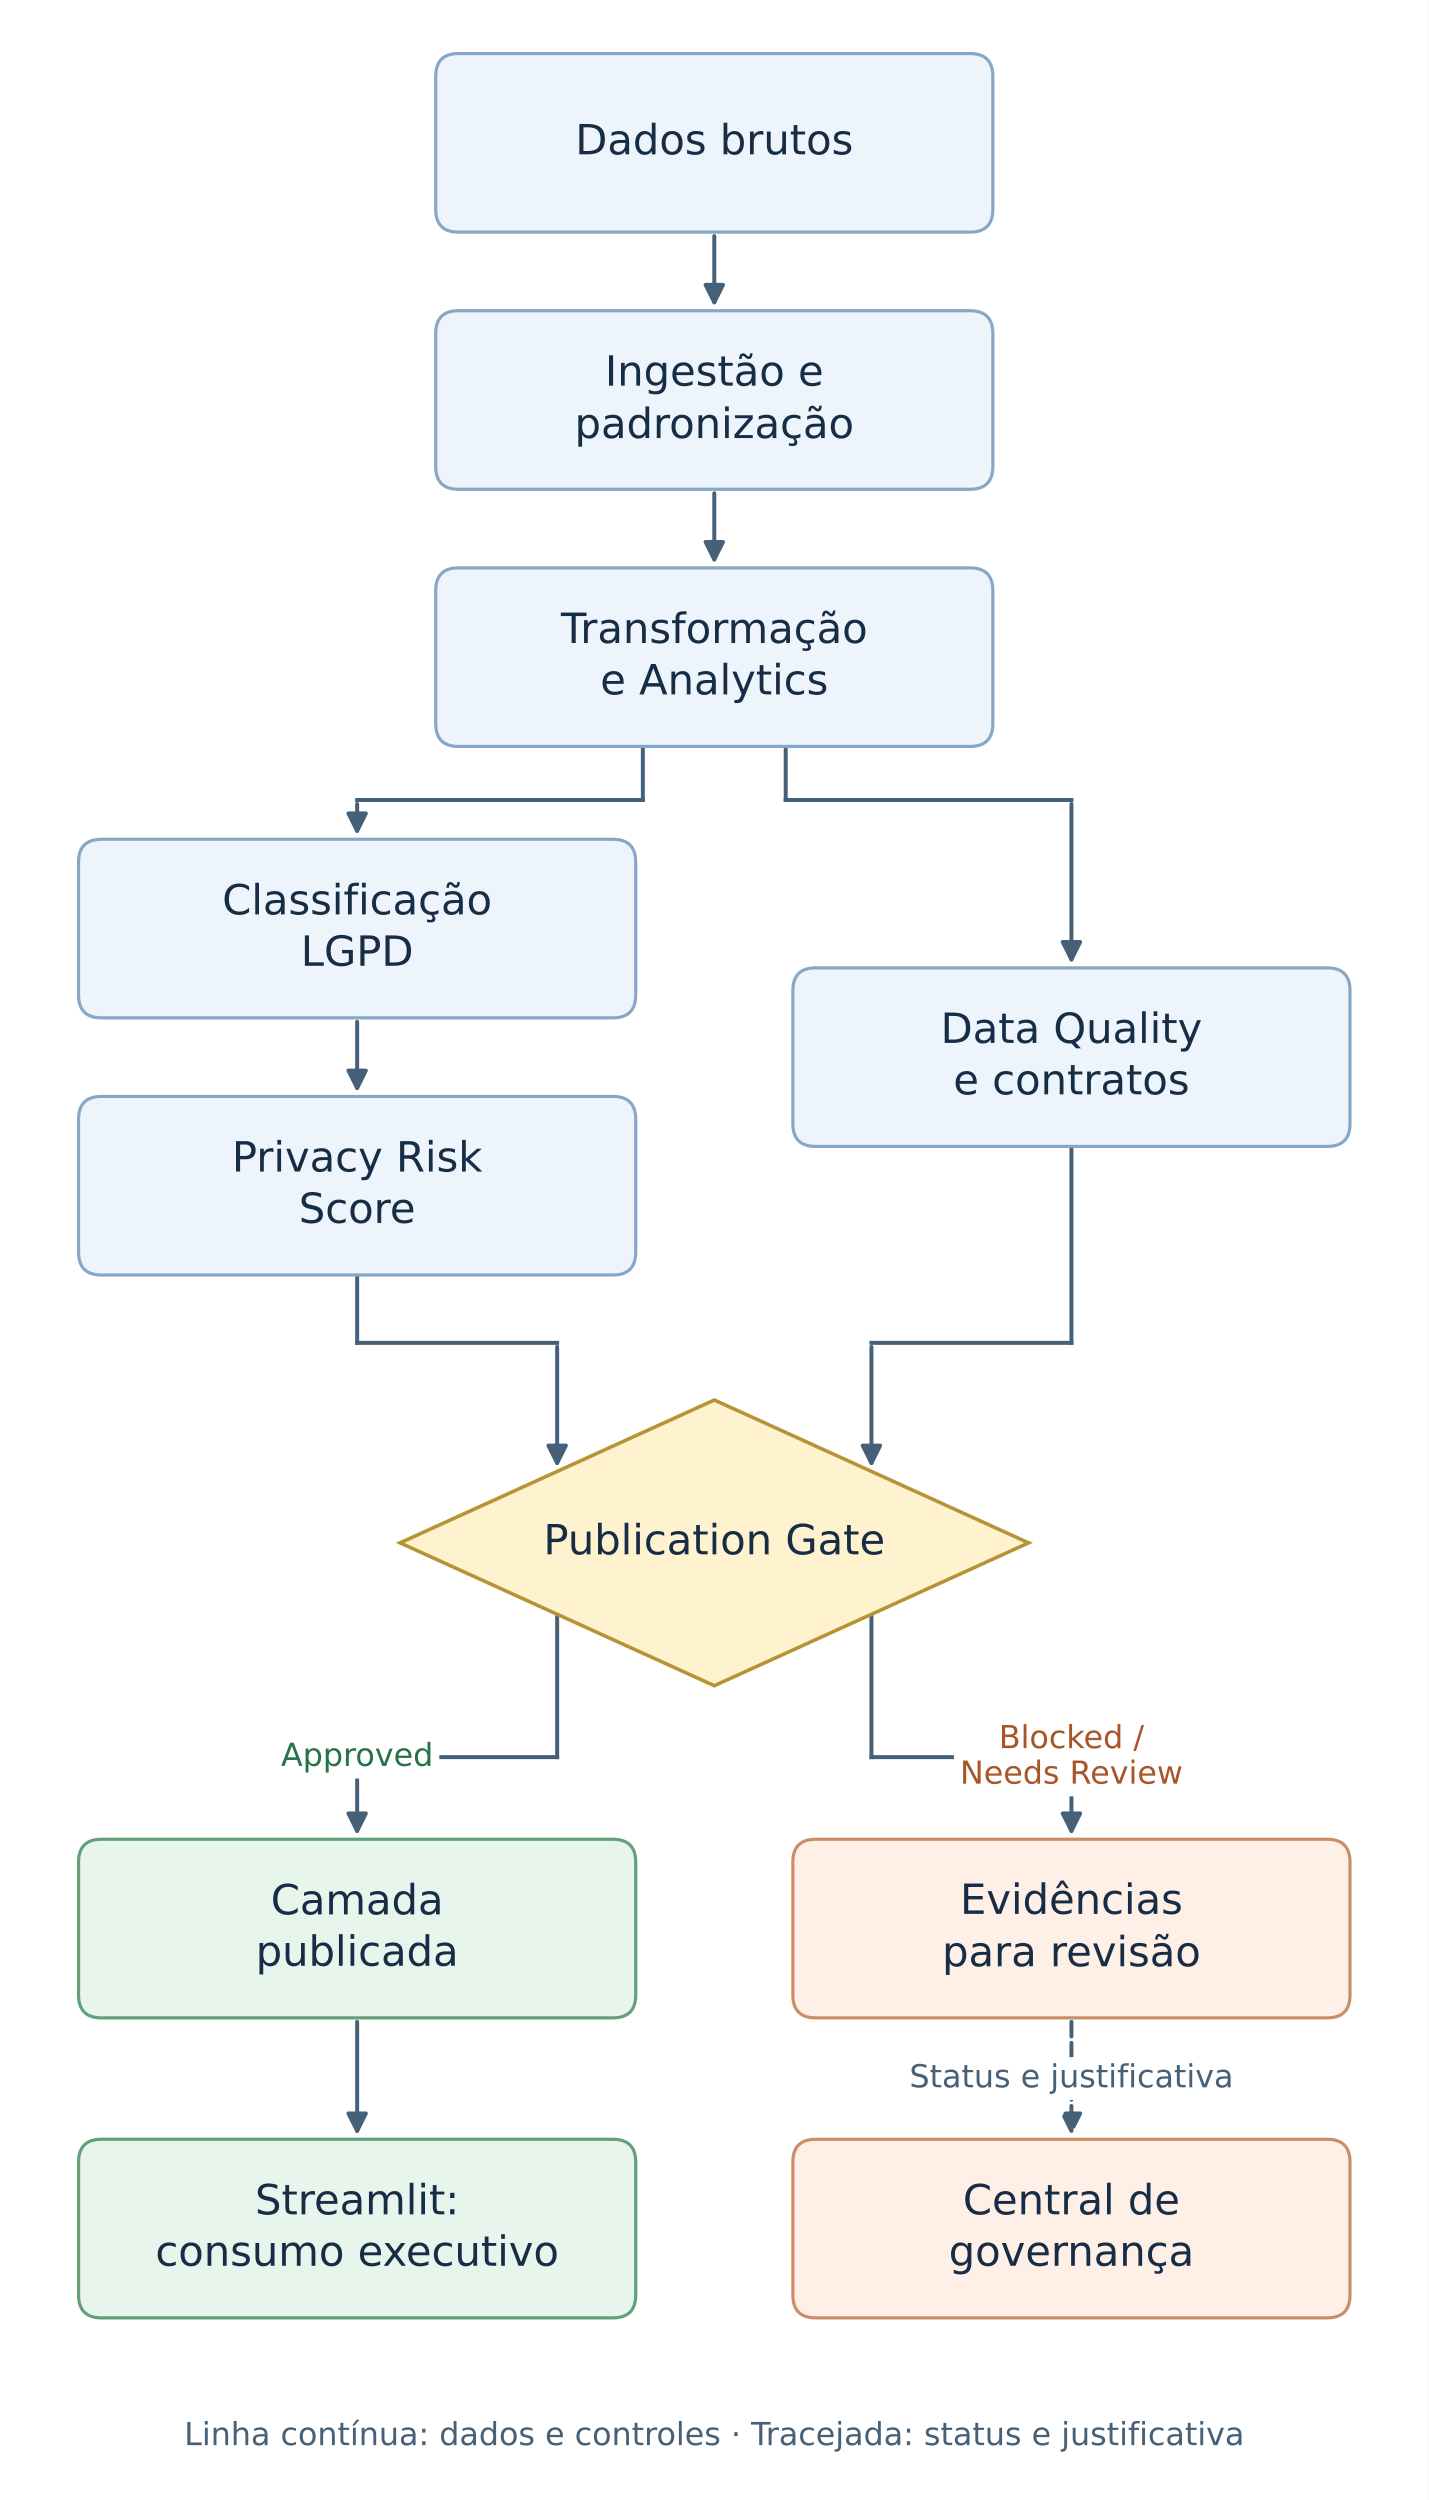
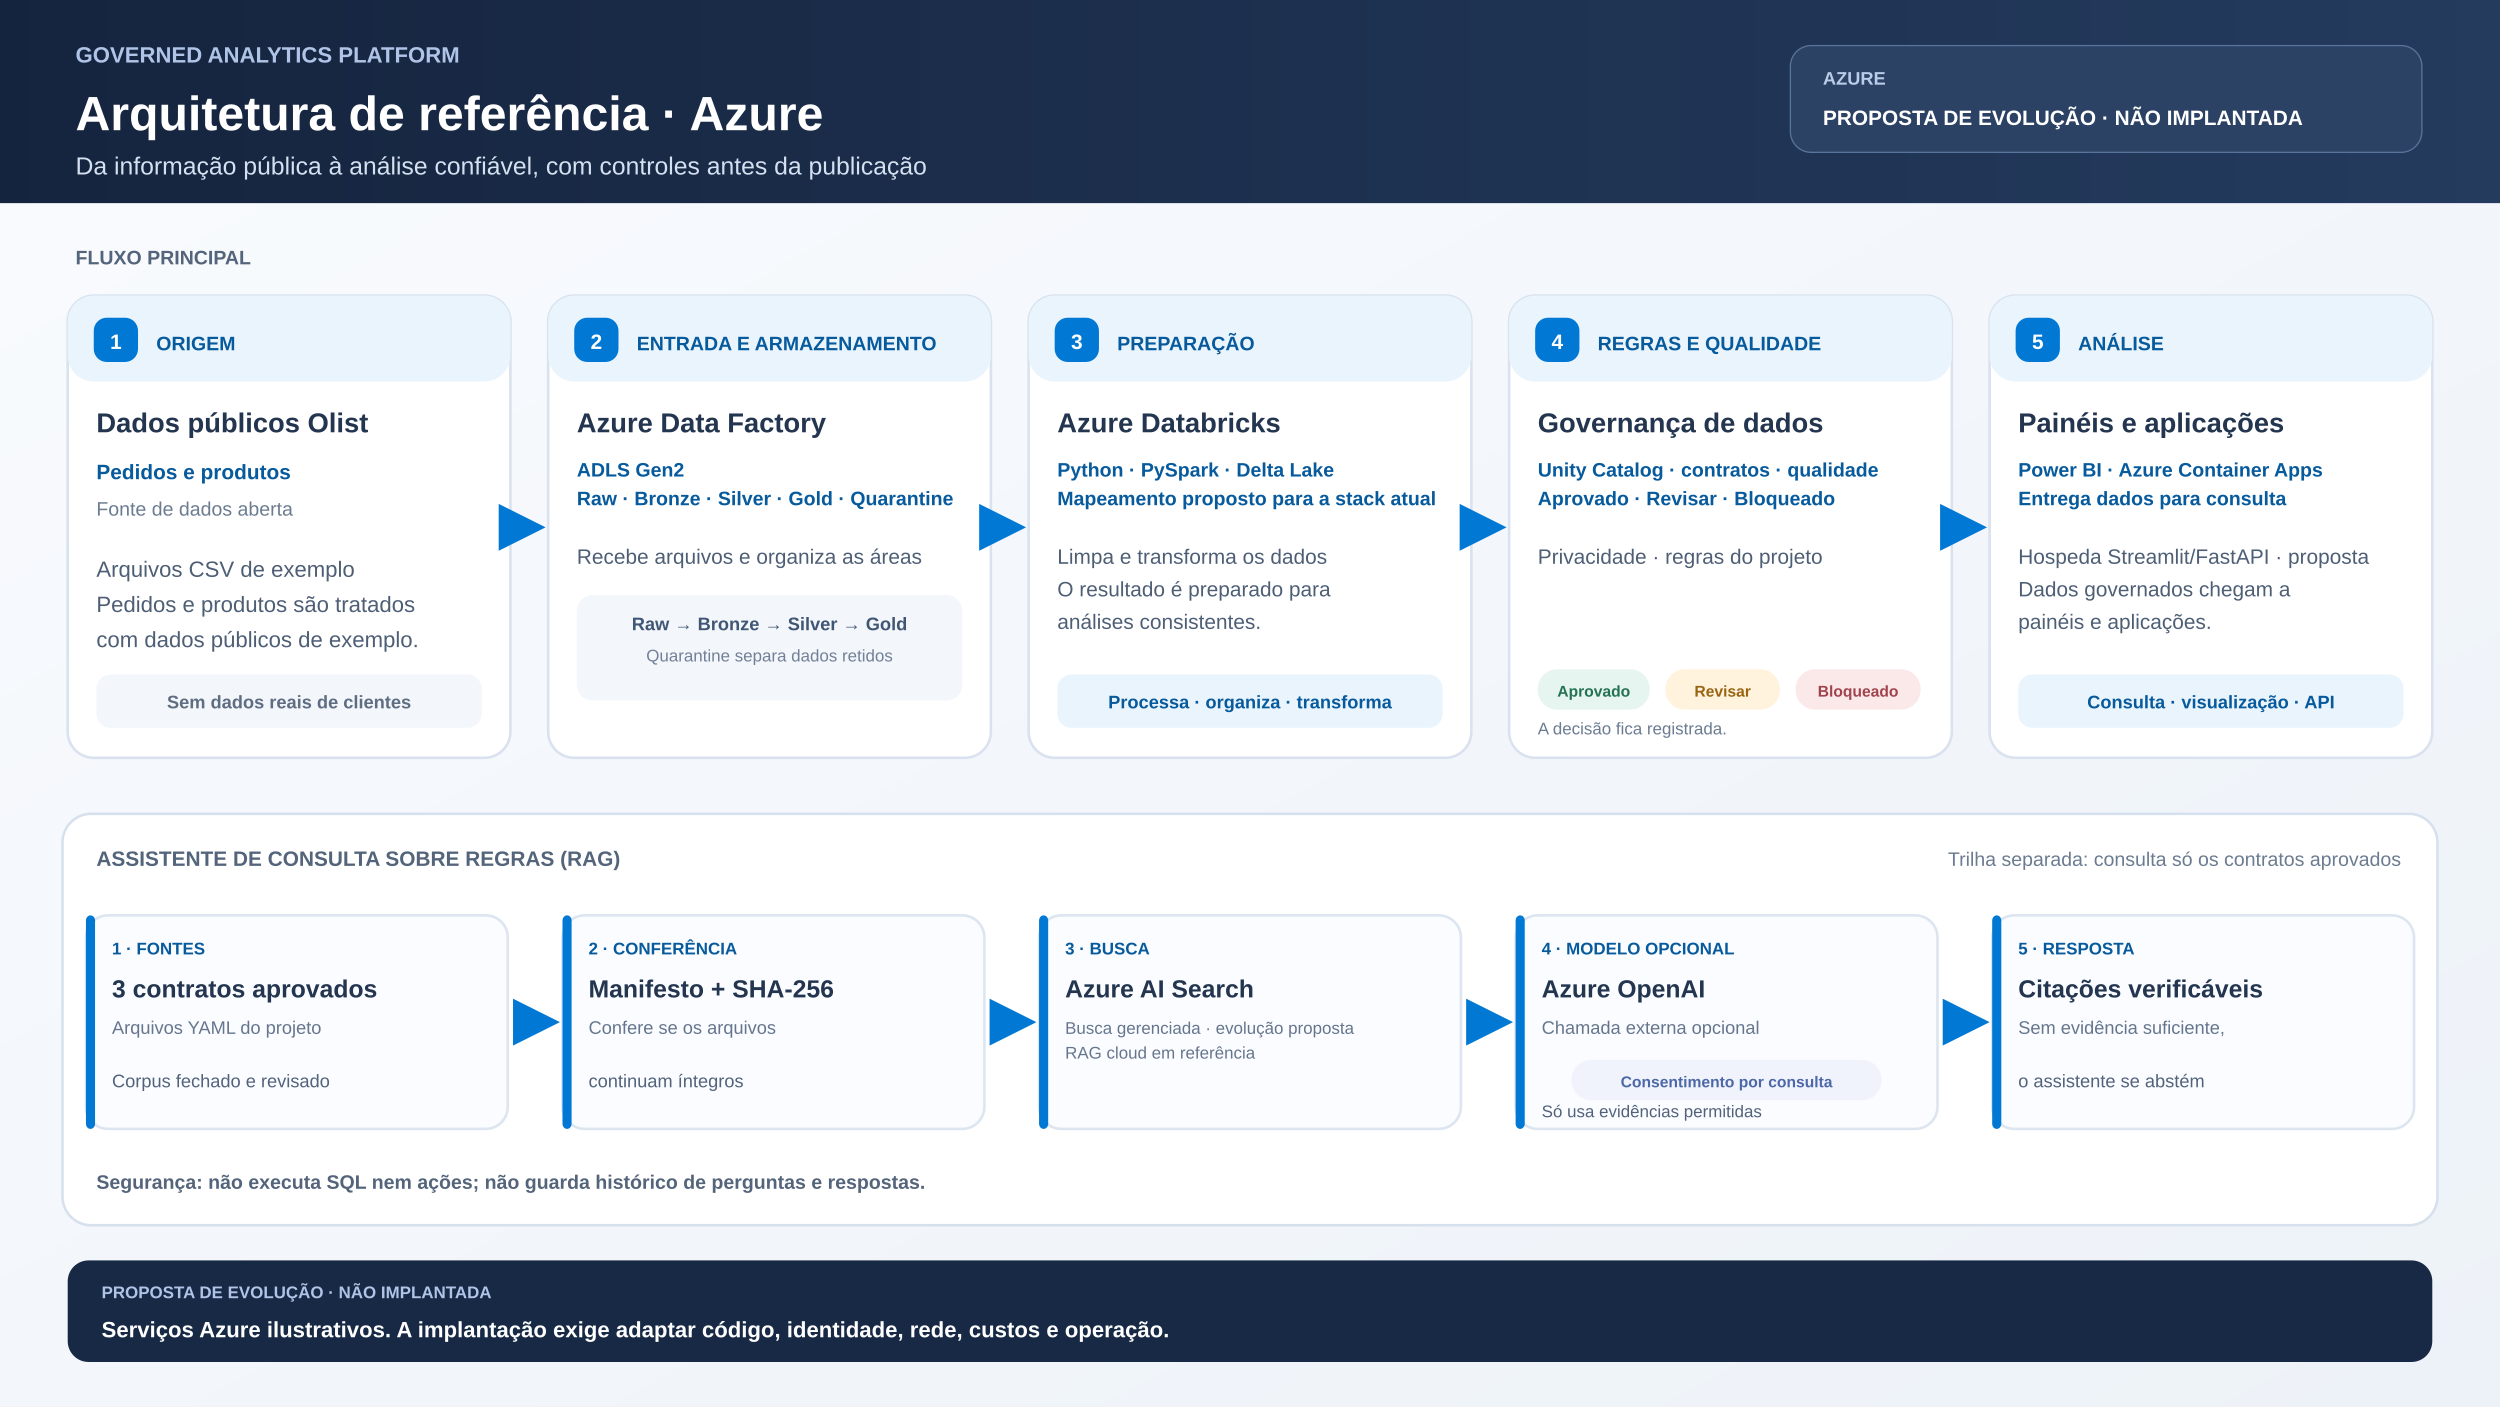
- <svg xmlns="http://www.w3.org/2000/svg" width="720pt" height="1260pt" viewBox="0 0 720 1260" version="1.1">
+ <svg xmlns="http://www.w3.org/2000/svg" width="1920" height="1080" viewBox="0 0 1920 1080">
  <defs>
-     <style type="text/css">*{stroke-linejoin: round; stroke-linecap: butt}</style>
+     <linearGradient id="bg" x1="0" y1="0" x2="1" y2="1">
+       <stop offset="0" stop-color="#F9FBFE" />
+       <stop offset="1" stop-color="#EDF2F8" />
+     </linearGradient>
+     <linearGradient id="head" x1="0" y1="0" x2="1" y2="0">
+       <stop offset="0" stop-color="#15243E" />
+       <stop offset="1" stop-color="#243B5E" />
+     </linearGradient>
+     <marker id="arrow" viewBox="0 0 12 12" refX="10" refY="6" markerWidth="9" markerHeight="9" orient="auto">
+       <path d="M0,0 L12,6 L0,12 z" fill="#0078D4" />
+     </marker>
  </defs>
-   <g id="figure_1">
-     <g id="patch_1">
-       <path d="M 0 1260  L 720 1260  L 720 0  L 0 0  z " style="fill: #ffffff" />
-     </g>
-     <g id="axes_1">
-       <g id="line2d_1">
-         <path d="M 324 376.2  L 324 403.2  " clip-path="url(#pa538dd6a88)" style="fill: none; stroke: #466078; stroke-width: 2; stroke-linecap: square" />
-       </g>
-       <g id="line2d_2">
-         <path d="M 324 403.2  L 180 403.2  " clip-path="url(#pa538dd6a88)" style="fill: none; stroke: #466078; stroke-width: 2; stroke-linecap: square" />
-       </g>
-       <g id="line2d_3">
-         <path d="M 396 376.2  L 396 403.2  " clip-path="url(#pa538dd6a88)" style="fill: none; stroke: #466078; stroke-width: 2; stroke-linecap: square" />
-       </g>
-       <g id="line2d_4">
-         <path d="M 396 403.2  L 540 403.2  " clip-path="url(#pa538dd6a88)" style="fill: none; stroke: #466078; stroke-width: 2; stroke-linecap: square" />
-       </g>
-       <g id="line2d_5">
-         <path d="M 180 642.6  L 180 676.8  " clip-path="url(#pa538dd6a88)" style="fill: none; stroke: #466078; stroke-width: 2; stroke-linecap: square" />
-       </g>
-       <g id="line2d_6">
-         <path d="M 180 676.8  L 280.8 676.8  " clip-path="url(#pa538dd6a88)" style="fill: none; stroke: #466078; stroke-width: 2; stroke-linecap: square" />
-       </g>
-       <g id="line2d_7">
-         <path d="M 540 577.8  L 540 676.8  " clip-path="url(#pa538dd6a88)" style="fill: none; stroke: #466078; stroke-width: 2; stroke-linecap: square" />
-       </g>
-       <g id="line2d_8">
-         <path d="M 540 676.8  L 439.2 676.8  " clip-path="url(#pa538dd6a88)" style="fill: none; stroke: #466078; stroke-width: 2; stroke-linecap: square" />
-       </g>
-       <g id="line2d_9">
-         <path d="M 280.8 813.6  L 280.8 885.6  " clip-path="url(#pa538dd6a88)" style="fill: none; stroke: #466078; stroke-width: 2; stroke-linecap: square" />
-       </g>
-       <g id="line2d_10">
-         <path d="M 280.8 885.6  L 180 885.6  " clip-path="url(#pa538dd6a88)" style="fill: none; stroke: #466078; stroke-width: 2; stroke-linecap: square" />
-       </g>
-       <g id="line2d_11">
-         <path d="M 439.2 813.6  L 439.2 885.6  " clip-path="url(#pa538dd6a88)" style="fill: none; stroke: #466078; stroke-width: 2; stroke-linecap: square" />
-       </g>
-       <g id="line2d_12">
-         <path d="M 439.2 885.6  L 540 885.6  " clip-path="url(#pa538dd6a88)" style="fill: none; stroke: #466078; stroke-width: 2; stroke-linecap: square" />
-       </g>
-       <g id="patch_2">
-         <path d="M 360 118.996  Q 360 136.8 360 152.367  " clip-path="url(#pa538dd6a88)" style="fill: none; stroke: #466078; stroke-width: 2; stroke-linecap: round" />
-         <path d="M 364.4 143.567  L 360 152.367  L 355.6 143.567  z " clip-path="url(#pa538dd6a88)" style="fill: #466078; stroke: #466078; stroke-width: 2; stroke-linecap: round" />
-       </g>
-       <g id="patch_3">
-         <path d="M 360 248.596  Q 360 266.4 360 281.967  " clip-path="url(#pa538dd6a88)" style="fill: none; stroke: #466078; stroke-width: 2; stroke-linecap: round" />
-         <path d="M 364.4 273.167  L 360 281.967  L 355.6 273.167  z " clip-path="url(#pa538dd6a88)" style="fill: #466078; stroke: #466078; stroke-width: 2; stroke-linecap: round" />
-       </g>
-       <g id="patch_4">
-         <path d="M 180 405.196  Q 180 413.096 180 418.76  " clip-path="url(#pa538dd6a88)" style="fill: none; stroke: #466078; stroke-width: 2; stroke-linecap: round" />
-         <path d="M 184.4 409.96  L 180 418.76  L 175.6 409.96  z " clip-path="url(#pa538dd6a88)" style="fill: #466078; stroke: #466078; stroke-width: 2; stroke-linecap: round" />
-       </g>
-       <g id="patch_5">
-         <path d="M 540 405.201  Q 540 445.501 540 483.565  " clip-path="url(#pa538dd6a88)" style="fill: none; stroke: #466078; stroke-width: 2; stroke-linecap: round" />
-         <path d="M 544.4 474.765  L 540 483.565  L 535.6 474.765  z " clip-path="url(#pa538dd6a88)" style="fill: #466078; stroke: #466078; stroke-width: 2; stroke-linecap: round" />
-       </g>
-       <g id="patch_6">
-         <path d="M 180 514.996  Q 180 532.8 180 548.367  " clip-path="url(#pa538dd6a88)" style="fill: none; stroke: #466078; stroke-width: 2; stroke-linecap: round" />
-         <path d="M 184.4 539.567  L 180 548.367  L 175.6 539.567  z " clip-path="url(#pa538dd6a88)" style="fill: #466078; stroke: #466078; stroke-width: 2; stroke-linecap: round" />
-       </g>
-       <g id="patch_7">
-         <path d="M 280.8 678.797  Q 280.8 709.2 280.8 737.367  " clip-path="url(#pa538dd6a88)" style="fill: none; stroke: #466078; stroke-width: 2; stroke-linecap: round" />
-         <path d="M 285.2 728.567  L 280.8 737.367  L 276.4 728.567  z " clip-path="url(#pa538dd6a88)" style="fill: #466078; stroke: #466078; stroke-width: 2; stroke-linecap: round" />
-       </g>
-       <g id="patch_8">
-         <path d="M 439.2 678.797  Q 439.2 709.2 439.2 737.367  " clip-path="url(#pa538dd6a88)" style="fill: none; stroke: #466078; stroke-width: 2; stroke-linecap: round" />
-         <path d="M 443.6 728.567  L 439.2 737.367  L 434.8 728.567  z " clip-path="url(#pa538dd6a88)" style="fill: #466078; stroke: #466078; stroke-width: 2; stroke-linecap: round" />
-       </g>
-       <g id="patch_9">
-         <path d="M 180 887.599  Q 180 906.301 180 922.768  " clip-path="url(#pa538dd6a88)" style="fill: none; stroke: #466078; stroke-width: 2; stroke-linecap: round" />
-         <path d="M 184.4 913.968  L 180 922.768  L 175.6 913.968  z " clip-path="url(#pa538dd6a88)" style="fill: #466078; stroke: #466078; stroke-width: 2; stroke-linecap: round" />
-       </g>
-       <g id="patch_10">
-         <path d="M 540 887.599  Q 540 906.301 540 922.768  " clip-path="url(#pa538dd6a88)" style="fill: none; stroke: #466078; stroke-width: 2; stroke-linecap: round" />
-         <path d="M 544.4 913.968  L 540 922.768  L 535.6 913.968  z " clip-path="url(#pa538dd6a88)" style="fill: #466078; stroke: #466078; stroke-width: 2; stroke-linecap: round" />
-       </g>
-       <g id="patch_11">
-         <path d="M 180 1018.998  Q 180 1047.6 180 1073.966  " clip-path="url(#pa538dd6a88)" style="fill: none; stroke: #466078; stroke-width: 2; stroke-linecap: round" />
-         <path d="M 184.4 1065.166  L 180 1073.966  L 175.6 1065.166  z " clip-path="url(#pa538dd6a88)" style="fill: #466078; stroke: #466078; stroke-width: 2; stroke-linecap: round" />
-       </g>
-       <g id="patch_12">
-         <path d="M 540 1018.998  Q 540 1047.6 540 1073.966  " clip-path="url(#pa538dd6a88)" style="fill: none; stroke-dasharray: 7.4,3.2; stroke-dashoffset: 0; stroke: #466078; stroke-width: 2; stroke-linecap: round" />
-         <path d="M 544.4 1065.166  L 540 1073.966  L 535.6 1065.166  z " clip-path="url(#pa538dd6a88)" style="fill: #466078; stroke-dasharray: 7.4,3.2; stroke-dashoffset: 0; stroke: #466078; stroke-width: 2; stroke-linecap: round" />
-       </g>
-       <g id="patch_13">
-         <path d="M 231.12 27  L 488.88 27  Q 500.4 27 500.4 38.52  L 500.4 105.48  Q 500.4 117 488.88 117  L 231.12 117  Q 219.6 117 219.6 105.48  L 219.6 38.52  Q 219.6 27 231.12 27  z " clip-path="url(#pa538dd6a88)" style="fill: #edf4fc; stroke: #87a7c6; stroke-width: 1.6; stroke-linejoin: miter" />
-       </g>
-       <g id="patch_14">
-         <path d="M 231.12 156.6  L 488.88 156.6  Q 500.4 156.6 500.4 168.12  L 500.4 235.08  Q 500.4 246.6 488.88 246.6  L 231.12 246.6  Q 219.6 246.6 219.6 235.08  L 219.6 168.12  Q 219.6 156.6 231.12 156.6  z " clip-path="url(#pa538dd6a88)" style="fill: #edf4fc; stroke: #87a7c6; stroke-width: 1.6; stroke-linejoin: miter" />
-       </g>
-       <g id="patch_15">
-         <path d="M 231.12 286.2  L 488.88 286.2  Q 500.4 286.2 500.4 297.72  L 500.4 364.68  Q 500.4 376.2 488.88 376.2  L 231.12 376.2  Q 219.6 376.2 219.6 364.68  L 219.6 297.72  Q 219.6 286.2 231.12 286.2  z " clip-path="url(#pa538dd6a88)" style="fill: #edf4fc; stroke: #87a7c6; stroke-width: 1.6; stroke-linejoin: miter" />
-       </g>
-       <g id="patch_16">
-         <path d="M 51.12 423  L 308.88 423  Q 320.4 423 320.4 434.52  L 320.4 501.48  Q 320.4 513 308.88 513  L 51.12 513  Q 39.6 513 39.6 501.48  L 39.6 434.52  Q 39.6 423 51.12 423  z " clip-path="url(#pa538dd6a88)" style="fill: #edf4fc; stroke: #87a7c6; stroke-width: 1.6; stroke-linejoin: miter" />
-       </g>
-       <g id="patch_17">
-         <path d="M 411.12 487.8  L 668.88 487.8  Q 680.4 487.8 680.4 499.32  L 680.4 566.28  Q 680.4 577.8 668.88 577.8  L 411.12 577.8  Q 399.6 577.8 399.6 566.28  L 399.6 499.32  Q 399.6 487.8 411.12 487.8  z " clip-path="url(#pa538dd6a88)" style="fill: #edf4fc; stroke: #87a7c6; stroke-width: 1.6; stroke-linejoin: miter" />
-       </g>
-       <g id="patch_18">
-         <path d="M 51.12 552.6  L 308.88 552.6  Q 320.4 552.6 320.4 564.12  L 320.4 631.08  Q 320.4 642.6 308.88 642.6  L 51.12 642.6  Q 39.6 642.6 39.6 631.08  L 39.6 564.12  Q 39.6 552.6 51.12 552.6  z " clip-path="url(#pa538dd6a88)" style="fill: #edf4fc; stroke: #87a7c6; stroke-width: 1.6; stroke-linejoin: miter" />
-       </g>
-       <g id="patch_19">
-         <path d="M 360 705.6  L 518.4 777.6  L 360 849.6  L 201.6 777.6  z " clip-path="url(#pa538dd6a88)" style="fill: #fff2cf; stroke: #b89336; stroke-width: 1.8; stroke-linejoin: miter" />
-       </g>
-       <g id="patch_20">
-         <path d="M 51.12 927  L 308.88 927  Q 320.4 927 320.4 938.52  L 320.4 1005.48  Q 320.4 1017 308.88 1017  L 51.12 1017  Q 39.6 1017 39.6 1005.48  L 39.6 938.52  Q 39.6 927 51.12 927  z " clip-path="url(#pa538dd6a88)" style="fill: #e8f5ed; stroke: #63a079; stroke-width: 1.6; stroke-linejoin: miter" />
-       </g>
-       <g id="patch_21">
-         <path d="M 411.12 927  L 668.88 927  Q 680.4 927 680.4 938.52  L 680.4 1005.48  Q 680.4 1017 668.88 1017  L 411.12 1017  Q 399.6 1017 399.6 1005.48  L 399.6 938.52  Q 399.6 927 411.12 927  z " clip-path="url(#pa538dd6a88)" style="fill: #fff0e7; stroke: #c98e67; stroke-width: 1.6; stroke-linejoin: miter" />
-       </g>
-       <g id="patch_22">
-         <path d="M 51.12 1078.2  L 308.88 1078.2  Q 320.4 1078.2 320.4 1089.72  L 320.4 1156.68  Q 320.4 1168.2 308.88 1168.2  L 51.12 1168.2  Q 39.6 1168.2 39.6 1156.68  L 39.6 1089.72  Q 39.6 1078.2 51.12 1078.2  z " clip-path="url(#pa538dd6a88)" style="fill: #e8f5ed; stroke: #63a079; stroke-width: 1.6; stroke-linejoin: miter" />
-       </g>
-       <g id="patch_23">
-         <path d="M 411.12 1078.2  L 668.88 1078.2  Q 680.4 1078.2 680.4 1089.72  L 680.4 1156.68  Q 680.4 1168.2 668.88 1168.2  L 411.12 1168.2  Q 399.6 1168.2 399.6 1156.68  L 399.6 1089.72  Q 399.6 1078.2 411.12 1078.2  z " clip-path="url(#pa538dd6a88)" style="fill: #fff0e7; stroke: #c98e67; stroke-width: 1.6; stroke-linejoin: miter" />
-       </g>
-       <g id="text_1">
-         <text style="font-size: 21px; font-family: 'DejaVu Sans'; text-anchor: middle; fill: #172d45" x="360" y="77.795" transform="rotate(-0 360 77.79469)">Dados brutos</text>
-       </g>
-       <g id="text_2">
-         <text style="font-size: 21px; font-family: 'DejaVu Sans'; fill: #172d45" transform="translate(304.8783 194.3776)">Ingestão e</text>
-         <text style="font-size: 21px; font-family: 'DejaVu Sans'; fill: #172d45" transform="translate(289.5795 220.7694)">padronização</text>
-       </g>
-       <g id="text_3">
-         <text style="font-size: 21px; font-family: 'DejaVu Sans'; fill: #172d45" transform="translate(282.7118 324.0599)">Transformação</text>
-         <text style="font-size: 21px; font-family: 'DejaVu Sans'; fill: #172d45" transform="translate(302.5223 349.9688)">e Analytics</text>
-       </g>
-       <g id="text_4">
-         <text style="font-size: 21px; font-family: 'DejaVu Sans'; fill: #172d45" transform="translate(112.0059 460.8599)">Classificação</text>
-         <text style="font-size: 21px; font-family: 'DejaVu Sans'; fill: #172d45" transform="translate(151.5975 486.7688)">LGPD</text>
-       </g>
-       <g id="text_5">
-         <text style="font-size: 21px; font-family: 'DejaVu Sans'; fill: #172d45" transform="translate(474.0731 525.6402)">Data Quality</text>
-         <text style="font-size: 21px; font-family: 'DejaVu Sans'; fill: #172d45" transform="translate(480.4716 551.5491)">e contratos</text>
-       </g>
-       <g id="text_6">
-         <text style="font-size: 21px; font-family: 'DejaVu Sans'; fill: #172d45" transform="translate(116.8819 590.4402)">Privacy Risk</text>
-         <text style="font-size: 21px; font-family: 'DejaVu Sans'; fill: #172d45" transform="translate(150.5951 616.3491)">Score</text>
-       </g>
-       <g id="text_7">
-         <text style="font-size: 21px; font-family: 'DejaVu Sans', 'Bitstream Vera Sans', 'Computer Modern Sans Serif', 'Lucida Grande', 'Verdana', 'Geneva', 'Lucid', 'Arial', 'Helvetica', 'Avant Garde', sans-serif; text-anchor: middle; fill: #172d45" x="360" y="783.395" transform="rotate(-0 360 783.3947)">Publication Gate</text>
-       </g>
-       <g id="text_8">
-         <text style="font-size: 21px; font-family: 'DejaVu Sans'; fill: #172d45" transform="translate(136.4709 964.8402)">Camada</text>
-         <text style="font-size: 21px; font-family: 'DejaVu Sans'; fill: #172d45" transform="translate(128.8716 990.7491)">publicada</text>
-       </g>
-       <g id="text_9">
-         <text style="font-size: 21px; font-family: 'DejaVu Sans'; fill: #172d45" transform="translate(483.8578 964.5988)">Evidências</text>
-         <text style="font-size: 21px; font-family: 'DejaVu Sans'; fill: #172d45" transform="translate(474.8098 990.9906)">para revisão</text>
-       </g>
-       <g id="text_10">
-         <text style="font-size: 21px; font-family: 'DejaVu Sans'; fill: #172d45" transform="translate(128.527 1116.04)">Streamlit:</text>
-         <text style="font-size: 21px; font-family: 'DejaVu Sans'; fill: #172d45" transform="translate(78.30914 1141.949)">consumo executivo</text>
-       </g>
-       <g id="text_11">
-         <text style="font-size: 21px; font-family: 'DejaVu Sans'; fill: #172d45" transform="translate(485.3048 1116.04)">Central de</text>
-         <text style="font-size: 21px; font-family: 'DejaVu Sans'; fill: #172d45" transform="translate(478.1501 1141.949)">governança</text>
-       </g>
-       <g id="text_12">
-         <g id="patch_24">
-           <path d="M 138.59 896.383  L 221.41 896.383  L 221.41 874.817  L 138.59 874.817  z " style="fill: #ffffff" />
-         </g>
-         <text style="font-size: 16px; font-family: 'DejaVu Sans', 'Bitstream Vera Sans', 'Computer Modern Sans Serif', 'Lucida Grande', 'Verdana', 'Geneva', 'Lucid', 'Arial', 'Helvetica', 'Avant Garde', sans-serif; text-anchor: middle; fill: #267246" x="180" y="890.015" transform="rotate(-0 180 890.015)">Approved</text>
-       </g>
-       <g id="text_13">
-         <g id="patch_25">
-           <path d="M 480.798 905.341  L 599.202 905.341  L 599.202 865.859  L 480.798 865.859  z " style="fill: #ffffff" />
-         </g>
-         <text style="font-size: 16px; font-family: 'DejaVu Sans', 'Bitstream Vera Sans', 'Computer Modern Sans Serif', 'Lucida Grande', 'Verdana', 'Geneva', 'Lucid', 'Arial', 'Helvetica', 'Avant Garde', sans-serif; fill: #a85528" transform="translate(503.4137 881.0567)">Blocked /</text>
-         <text style="font-size: 16px; font-family: 'DejaVu Sans', 'Bitstream Vera Sans', 'Computer Modern Sans Serif', 'Lucida Grande', 'Verdana', 'Geneva', 'Lucid', 'Arial', 'Helvetica', 'Avant Garde', sans-serif; fill: #a85528" transform="translate(483.8375 898.9733)">Needs Review</text>
-       </g>
-       <g id="text_14">
-         <g id="patch_26">
-           <path d="M 455.306 1058.382  L 624.694 1058.382  L 624.694 1036.818  L 455.306 1036.818  z " style="fill: #ffffff" />
-         </g>
-         <text style="font-size: 16px; font-family: 'DejaVu Sans', 'Bitstream Vera Sans', 'Computer Modern Sans Serif', 'Lucida Grande', 'Verdana', 'Geneva', 'Lucid', 'Arial', 'Helvetica', 'Avant Garde', sans-serif; text-anchor: middle; fill: #466078" x="540" y="1052.015" transform="rotate(-0 540 1052.015)">Status e justificativa</text>
-       </g>
-       <g id="text_15">
-         <g id="patch_27">
-           <path d="M 84.729 1238.703  L 635.271 1238.703  L 635.271 1216.497  L 84.729 1216.497  z " style="fill: #ffffff" />
-         </g>
-         <text style="font-size: 16px; font-family: 'DejaVu Sans', 'Bitstream Vera Sans', 'Computer Modern Sans Serif', 'Lucida Grande', 'Verdana', 'Geneva', 'Lucid', 'Arial', 'Helvetica', 'Avant Garde', sans-serif; text-anchor: middle; fill: #466078" x="360" y="1232.335" transform="rotate(-0 360 1232.335)">Linha contínua: dados e controles  ·  Tracejada: status e justificativa</text>
-       </g>
-     </g>
-   </g>
-   <defs>
-     <clipPath id="pa538dd6a88">
-       <rect x="0" y="0" width="720" height="1260" />
-     </clipPath>
-   </defs>
+   <rect x="0" y="0" width="1920" height="1080" rx="0" fill="url(#bg)" stroke="none" stroke-width="1" />
+   <rect x="0" y="0" width="1920" height="156" rx="0" fill="url(#head)" stroke="none" stroke-width="1" />
+   <text x="58" y="48" font-family="Arial, Helvetica, sans-serif" font-size="17" fill="#AFC4E7" font-weight="700" text-anchor="start">GOVERNED ANALYTICS PLATFORM</text>
+   <text x="58" y="100" font-family="Arial, Helvetica, sans-serif" font-size="37" fill="#FFFFFF" font-weight="700" text-anchor="start">Arquitetura de referência · Azure</text>
+   <text x="58" y="134" font-family="Arial, Helvetica, sans-serif" font-size="19" fill="#D5E0F0" font-weight="400" text-anchor="start">Da informação pública à análise confiável, com controles antes da publicação</text>
+   <rect x="1375" y="35" width="485" height="82" rx="16" fill="#2B4265" stroke="#59749A" stroke-width="1" />
+   <text x="1400" y="65" font-family="Arial, Helvetica, sans-serif" font-size="14" fill="#B9CCE8" font-weight="700" text-anchor="start">AZURE</text>
+   <text x="1400" y="96" font-family="Arial, Helvetica, sans-serif" font-size="16" fill="#FFFFFF" font-weight="700" text-anchor="start">PROPOSTA DE EVOLUÇÃO · NÃO IMPLANTADA</text>
+   <text x="58" y="203" font-family="Arial, Helvetica, sans-serif" font-size="15" fill="#53647B" font-weight="700" text-anchor="start">FLUXO PRINCIPAL</text>
+   <rect x="52" y="227" width="340" height="355" rx="20" fill="#FFFFFF" stroke="#D9E2EE" stroke-width="2" />
+   <rect x="52" y="227" width="340" height="66" rx="20" fill="#EAF4FD" stroke="none" stroke-width="1" />
+   <rect x="72" y="244" width="34" height="34" rx="10" fill="#0078D4" stroke="none" stroke-width="1" />
+   <text x="89" y="268" font-family="Arial, Helvetica, sans-serif" font-size="16" fill="#FFFFFF" font-weight="700" text-anchor="middle">1</text>
+   <text x="120" y="269" font-family="Arial, Helvetica, sans-serif" font-size="15" fill="#075A9C" font-weight="700" text-anchor="start">ORIGEM</text>
+   <text x="74" y="332" font-family="Arial, Helvetica, sans-serif" font-size="21" fill="#23354F" font-weight="700" text-anchor="start">Dados públicos Olist</text>
+   <text x="74" y="368" font-family="Arial, Helvetica, sans-serif" font-size="16" fill="#075A9C" font-weight="700" text-anchor="start">Pedidos e produtos</text>
+   <text x="74" y="396" font-family="Arial, Helvetica, sans-serif" font-size="15" fill="#6B7B90" font-weight="500" text-anchor="start">Fonte de dados aberta</text>
+   <text x="74" y="443" font-family="Arial, Helvetica, sans-serif" font-size="17" fill="#4D5E75" font-weight="400" text-anchor="start">Arquivos CSV de exemplo</text>
+   <text x="74" y="470" font-family="Arial, Helvetica, sans-serif" font-size="17" fill="#4D5E75" font-weight="400" text-anchor="start">Pedidos e produtos são tratados</text>
+   <text x="74" y="497" font-family="Arial, Helvetica, sans-serif" font-size="17" fill="#4D5E75" font-weight="400" text-anchor="start">com dados públicos de exemplo.</text>
+   <rect x="74" y="518" width="296" height="41" rx="11" fill="#F3F6FA" stroke="none" stroke-width="1" />
+   <text x="222.0" y="544" font-family="Arial, Helvetica, sans-serif" font-size="14" fill="#5E6D82" font-weight="600" text-anchor="middle">Sem dados reais de clientes</text>
+   <rect x="421" y="227" width="340" height="355" rx="20" fill="#FFFFFF" stroke="#D9E2EE" stroke-width="2" />
+   <rect x="421" y="227" width="340" height="66" rx="20" fill="#EAF4FD" stroke="none" stroke-width="1" />
+   <rect x="441" y="244" width="34" height="34" rx="10" fill="#0078D4" stroke="none" stroke-width="1" />
+   <text x="458" y="268" font-family="Arial, Helvetica, sans-serif" font-size="16" fill="#FFFFFF" font-weight="700" text-anchor="middle">2</text>
+   <text x="489" y="269" font-family="Arial, Helvetica, sans-serif" font-size="15" fill="#075A9C" font-weight="700" text-anchor="start">ENTRADA E ARMAZENAMENTO</text>
+   <text x="443" y="332" font-family="Arial, Helvetica, sans-serif" font-size="21" fill="#23354F" font-weight="700" text-anchor="start">Azure Data Factory</text>
+   <text x="443" y="366" font-family="Arial, Helvetica, sans-serif" font-size="15" fill="#075A9C" font-weight="700" text-anchor="start">ADLS Gen2</text>
+   <text x="443" y="388" font-family="Arial, Helvetica, sans-serif" font-size="15" fill="#075A9C" font-weight="700" text-anchor="start">Raw · Bronze · Silver · Gold · Quarantine</text>
+   <text x="443" y="433" font-family="Arial, Helvetica, sans-serif" font-size="16" fill="#4D5E75" font-weight="400" text-anchor="start">Recebe arquivos e organiza as áreas</text>
+   <rect x="443" y="457" width="296" height="81" rx="12" fill="#F3F6FA" stroke="none" stroke-width="1" />
+   <text x="591.0" y="484" font-family="Arial, Helvetica, sans-serif" font-size="14" fill="#405675" font-weight="700" text-anchor="middle">Raw → Bronze → Silver → Gold</text>
+   <text x="591.0" y="508" font-family="Arial, Helvetica, sans-serif" font-size="13" fill="#718097" font-weight="500" text-anchor="middle">Quarantine separa dados retidos</text>
+   <rect x="790" y="227" width="340" height="355" rx="20" fill="#FFFFFF" stroke="#D9E2EE" stroke-width="2" />
+   <rect x="790" y="227" width="340" height="66" rx="20" fill="#EAF4FD" stroke="none" stroke-width="1" />
+   <rect x="810" y="244" width="34" height="34" rx="10" fill="#0078D4" stroke="none" stroke-width="1" />
+   <text x="827" y="268" font-family="Arial, Helvetica, sans-serif" font-size="16" fill="#FFFFFF" font-weight="700" text-anchor="middle">3</text>
+   <text x="858" y="269" font-family="Arial, Helvetica, sans-serif" font-size="15" fill="#075A9C" font-weight="700" text-anchor="start">PREPARAÇÃO</text>
+   <text x="812" y="332" font-family="Arial, Helvetica, sans-serif" font-size="21" fill="#23354F" font-weight="700" text-anchor="start">Azure Databricks</text>
+   <text x="812" y="366" font-family="Arial, Helvetica, sans-serif" font-size="15" fill="#075A9C" font-weight="700" text-anchor="start">Python · PySpark · Delta Lake</text>
+   <text x="812" y="388" font-family="Arial, Helvetica, sans-serif" font-size="15" fill="#075A9C" font-weight="700" text-anchor="start">Mapeamento proposto para a stack atual</text>
+   <text x="812" y="433" font-family="Arial, Helvetica, sans-serif" font-size="16" fill="#4D5E75" font-weight="400" text-anchor="start">Limpa e transforma os dados</text>
+   <text x="812" y="458" font-family="Arial, Helvetica, sans-serif" font-size="16" fill="#4D5E75" font-weight="400" text-anchor="start">O resultado é preparado para</text>
+   <text x="812" y="483" font-family="Arial, Helvetica, sans-serif" font-size="16" fill="#4D5E75" font-weight="400" text-anchor="start">análises consistentes.</text>
+   <rect x="812" y="518" width="296" height="41" rx="11" fill="#EAF4FD" stroke="none" stroke-width="1" />
+   <text x="960.0" y="544" font-family="Arial, Helvetica, sans-serif" font-size="14" fill="#075A9C" font-weight="700" text-anchor="middle">Processa · organiza · transforma</text>
+   <rect x="1159" y="227" width="340" height="355" rx="20" fill="#FFFFFF" stroke="#D9E2EE" stroke-width="2" />
+   <rect x="1159" y="227" width="340" height="66" rx="20" fill="#EAF4FD" stroke="none" stroke-width="1" />
+   <rect x="1179" y="244" width="34" height="34" rx="10" fill="#0078D4" stroke="none" stroke-width="1" />
+   <text x="1196" y="268" font-family="Arial, Helvetica, sans-serif" font-size="16" fill="#FFFFFF" font-weight="700" text-anchor="middle">4</text>
+   <text x="1227" y="269" font-family="Arial, Helvetica, sans-serif" font-size="15" fill="#075A9C" font-weight="700" text-anchor="start">REGRAS E QUALIDADE</text>
+   <text x="1181" y="332" font-family="Arial, Helvetica, sans-serif" font-size="21" fill="#23354F" font-weight="700" text-anchor="start">Governança de dados</text>
+   <text x="1181" y="366" font-family="Arial, Helvetica, sans-serif" font-size="15" fill="#075A9C" font-weight="700" text-anchor="start">Unity Catalog · contratos · qualidade</text>
+   <text x="1181" y="388" font-family="Arial, Helvetica, sans-serif" font-size="15" fill="#075A9C" font-weight="700" text-anchor="start">Aprovado · Revisar · Bloqueado</text>
+   <text x="1181" y="433" font-family="Arial, Helvetica, sans-serif" font-size="16" fill="#4D5E75" font-weight="400" text-anchor="start">Privacidade · regras do projeto</text>
+   <rect x="1181" y="514" width="86" height="31" rx="15" fill="#E6F5EF" stroke="none" stroke-width="1" />
+   <text x="1224.0" y="535" font-family="Arial, Helvetica, sans-serif" font-size="12" fill="#247253" font-weight="700" text-anchor="middle">Aprovado</text>
+   <rect x="1279" y="514" width="88" height="31" rx="15" fill="#FFF3DE" stroke="none" stroke-width="1" />
+   <text x="1323.0" y="535" font-family="Arial, Helvetica, sans-serif" font-size="12" fill="#986412" font-weight="700" text-anchor="middle">Revisar</text>
+   <rect x="1379" y="514" width="96" height="31" rx="15" fill="#FBE9EA" stroke="none" stroke-width="1" />
+   <text x="1427.0" y="535" font-family="Arial, Helvetica, sans-serif" font-size="12" fill="#A1434D" font-weight="700" text-anchor="middle">Bloqueado</text>
+   <text x="1181" y="564" font-family="Arial, Helvetica, sans-serif" font-size="13" fill="#6B7B90" font-weight="500" text-anchor="start">A decisão fica registrada.</text>
+   <rect x="1528" y="227" width="340" height="355" rx="20" fill="#FFFFFF" stroke="#D9E2EE" stroke-width="2" />
+   <rect x="1528" y="227" width="340" height="66" rx="20" fill="#EAF4FD" stroke="none" stroke-width="1" />
+   <rect x="1548" y="244" width="34" height="34" rx="10" fill="#0078D4" stroke="none" stroke-width="1" />
+   <text x="1565" y="268" font-family="Arial, Helvetica, sans-serif" font-size="16" fill="#FFFFFF" font-weight="700" text-anchor="middle">5</text>
+   <text x="1596" y="269" font-family="Arial, Helvetica, sans-serif" font-size="15" fill="#075A9C" font-weight="700" text-anchor="start">ANÁLISE</text>
+   <text x="1550" y="332" font-family="Arial, Helvetica, sans-serif" font-size="21" fill="#23354F" font-weight="700" text-anchor="start">Painéis e aplicações</text>
+   <text x="1550" y="366" font-family="Arial, Helvetica, sans-serif" font-size="15" fill="#075A9C" font-weight="700" text-anchor="start">Power BI · Azure Container Apps</text>
+   <text x="1550" y="388" font-family="Arial, Helvetica, sans-serif" font-size="15" fill="#075A9C" font-weight="700" text-anchor="start">Entrega dados para consulta</text>
+   <text x="1550" y="433" font-family="Arial, Helvetica, sans-serif" font-size="16" fill="#4D5E75" font-weight="400" text-anchor="start">Hospeda Streamlit/FastAPI · proposta</text>
+   <text x="1550" y="458" font-family="Arial, Helvetica, sans-serif" font-size="16" fill="#4D5E75" font-weight="400" text-anchor="start">Dados governados chegam a</text>
+   <text x="1550" y="483" font-family="Arial, Helvetica, sans-serif" font-size="16" fill="#4D5E75" font-weight="400" text-anchor="start">painéis e aplicações.</text>
+   <rect x="1550" y="518" width="296" height="41" rx="11" fill="#EAF4FD" stroke="none" stroke-width="1" />
+   <text x="1698.0" y="544" font-family="Arial, Helvetica, sans-serif" font-size="14" fill="#075A9C" font-weight="700" text-anchor="middle">Consulta · visualização · API</text>
+   <line x1="397" y1="405" x2="413" y2="405" stroke="#0078D4" stroke-width="4" marker-end="url(#arrow)" />
+   <line x1="766" y1="405" x2="782" y2="405" stroke="#0078D4" stroke-width="4" marker-end="url(#arrow)" />
+   <line x1="1135" y1="405" x2="1151" y2="405" stroke="#0078D4" stroke-width="4" marker-end="url(#arrow)" />
+   <line x1="1504" y1="405" x2="1520" y2="405" stroke="#0078D4" stroke-width="4" marker-end="url(#arrow)" />
+   <rect x="48" y="625" width="1824" height="316" rx="22" fill="#FFFFFF" stroke="#D7E1ED" stroke-width="2" />
+   <text x="74" y="665" font-family="Arial, Helvetica, sans-serif" font-size="16" fill="#53647B" font-weight="700" text-anchor="start">ASSISTENTE DE CONSULTA SOBRE REGRAS (RAG)</text>
+   <text x="1844" y="665" font-family="Arial, Helvetica, sans-serif" font-size="15" fill="#6B7B90" font-weight="500" text-anchor="end">Trilha separada: consulta só os contratos aprovados</text>
+   <rect x="66" y="703" width="324" height="164" rx="17" fill="#FAFCFF" stroke="#DCE5F0" stroke-width="2" />
+   <rect x="66" y="703" width="7" height="164" rx="4" fill="#0078D4" stroke="none" stroke-width="1" />
+   <text x="86" y="733" font-family="Arial, Helvetica, sans-serif" font-size="13" fill="#075A9C" font-weight="700" text-anchor="start">1 · FONTES</text>
+   <text x="86" y="766" font-family="Arial, Helvetica, sans-serif" font-size="19" fill="#23354F" font-weight="700" text-anchor="start">3 contratos aprovados</text>
+   <text x="86" y="794" font-family="Arial, Helvetica, sans-serif" font-size="14" fill="#65758C" font-weight="500" text-anchor="start">Arquivos YAML do projeto</text>
+   <text x="86" y="835" font-family="Arial, Helvetica, sans-serif" font-size="14" fill="#52627A" font-weight="500" text-anchor="start">Corpus fechado e revisado</text>
+   <rect x="432" y="703" width="324" height="164" rx="17" fill="#FAFCFF" stroke="#DCE5F0" stroke-width="2" />
+   <rect x="432" y="703" width="7" height="164" rx="4" fill="#0078D4" stroke="none" stroke-width="1" />
+   <text x="452" y="733" font-family="Arial, Helvetica, sans-serif" font-size="13" fill="#075A9C" font-weight="700" text-anchor="start">2 · CONFERÊNCIA</text>
+   <text x="452" y="766" font-family="Arial, Helvetica, sans-serif" font-size="19" fill="#23354F" font-weight="700" text-anchor="start">Manifesto + SHA-256</text>
+   <text x="452" y="794" font-family="Arial, Helvetica, sans-serif" font-size="14" fill="#65758C" font-weight="500" text-anchor="start">Confere se os arquivos</text>
+   <text x="452" y="835" font-family="Arial, Helvetica, sans-serif" font-size="14" fill="#52627A" font-weight="500" text-anchor="start">continuam íntegros</text>
+   <rect x="798" y="703" width="324" height="164" rx="17" fill="#FAFCFF" stroke="#DCE5F0" stroke-width="2" />
+   <rect x="798" y="703" width="7" height="164" rx="4" fill="#0078D4" stroke="none" stroke-width="1" />
+   <text x="818" y="733" font-family="Arial, Helvetica, sans-serif" font-size="13" fill="#075A9C" font-weight="700" text-anchor="start">3 · BUSCA</text>
+   <text x="818" y="766" font-family="Arial, Helvetica, sans-serif" font-size="19" fill="#23354F" font-weight="700" text-anchor="start">Azure AI Search</text>
+   <text x="818" y="794" font-family="Arial, Helvetica, sans-serif" font-size="13" fill="#65758C" font-weight="500" text-anchor="start">Busca gerenciada · evolução proposta</text>
+   <text x="818" y="813" font-family="Arial, Helvetica, sans-serif" font-size="13" fill="#65758C" font-weight="500" text-anchor="start">RAG cloud em referência</text>
+   <rect x="1164" y="703" width="324" height="164" rx="17" fill="#FAFCFF" stroke="#DCE5F0" stroke-width="2" />
+   <rect x="1164" y="703" width="7" height="164" rx="4" fill="#0078D4" stroke="none" stroke-width="1" />
+   <text x="1184" y="733" font-family="Arial, Helvetica, sans-serif" font-size="13" fill="#075A9C" font-weight="700" text-anchor="start">4 · MODELO OPCIONAL</text>
+   <text x="1184" y="766" font-family="Arial, Helvetica, sans-serif" font-size="19" fill="#23354F" font-weight="700" text-anchor="start">Azure OpenAI</text>
+   <text x="1184" y="794" font-family="Arial, Helvetica, sans-serif" font-size="14" fill="#65758C" font-weight="500" text-anchor="start">Chamada externa opcional</text>
+   <rect x="1207" y="814" width="238" height="31" rx="15" fill="#F0F3FB" stroke="none" stroke-width="1" />
+   <text x="1326.0" y="835" font-family="Arial, Helvetica, sans-serif" font-size="12" fill="#4D68A8" font-weight="700" text-anchor="middle">Consentimento por consulta</text>
+   <text x="1184" y="858" font-family="Arial, Helvetica, sans-serif" font-size="13" fill="#52627A" font-weight="500" text-anchor="start">Só usa evidências permitidas</text>
+   <rect x="1530" y="703" width="324" height="164" rx="17" fill="#FAFCFF" stroke="#DCE5F0" stroke-width="2" />
+   <rect x="1530" y="703" width="7" height="164" rx="4" fill="#0078D4" stroke="none" stroke-width="1" />
+   <text x="1550" y="733" font-family="Arial, Helvetica, sans-serif" font-size="13" fill="#075A9C" font-weight="700" text-anchor="start">5 · RESPOSTA</text>
+   <text x="1550" y="766" font-family="Arial, Helvetica, sans-serif" font-size="19" fill="#23354F" font-weight="700" text-anchor="start">Citações verificáveis</text>
+   <text x="1550" y="794" font-family="Arial, Helvetica, sans-serif" font-size="14" fill="#65758C" font-weight="500" text-anchor="start">Sem evidência suficiente,</text>
+   <text x="1550" y="835" font-family="Arial, Helvetica, sans-serif" font-size="14" fill="#52627A" font-weight="500" text-anchor="start">o assistente se abstém</text>
+   <line x1="395" y1="785" x2="424" y2="785" stroke="#0078D4" stroke-width="4" marker-end="url(#arrow)" />
+   <line x1="761" y1="785" x2="790" y2="785" stroke="#0078D4" stroke-width="4" marker-end="url(#arrow)" />
+   <line x1="1127" y1="785" x2="1156" y2="785" stroke="#0078D4" stroke-width="4" marker-end="url(#arrow)" stroke-dasharray="8 7" />
+   <line x1="1493" y1="785" x2="1522" y2="785" stroke="#0078D4" stroke-width="4" marker-end="url(#arrow)" />
+   <text x="74" y="913" font-family="Arial, Helvetica, sans-serif" font-size="15" fill="#53647B" font-weight="600" text-anchor="start">Segurança: não executa SQL nem ações; não guarda histórico de perguntas e respostas.</text>
+   <rect x="52" y="968" width="1816" height="78" rx="16" fill="#182945" stroke="none" stroke-width="1" />
+   <text x="78" y="997" font-family="Arial, Helvetica, sans-serif" font-size="13" fill="#AFC4E7" font-weight="700" text-anchor="start">PROPOSTA DE EVOLUÇÃO · NÃO IMPLANTADA</text>
+   <text x="78" y="1027" font-family="Arial, Helvetica, sans-serif" font-size="17" fill="#FFFFFF" font-weight="600" text-anchor="start">Serviços Azure ilustrativos. A implantação exige adaptar código, identidade, rede, custos e operação.</text>
</svg>
